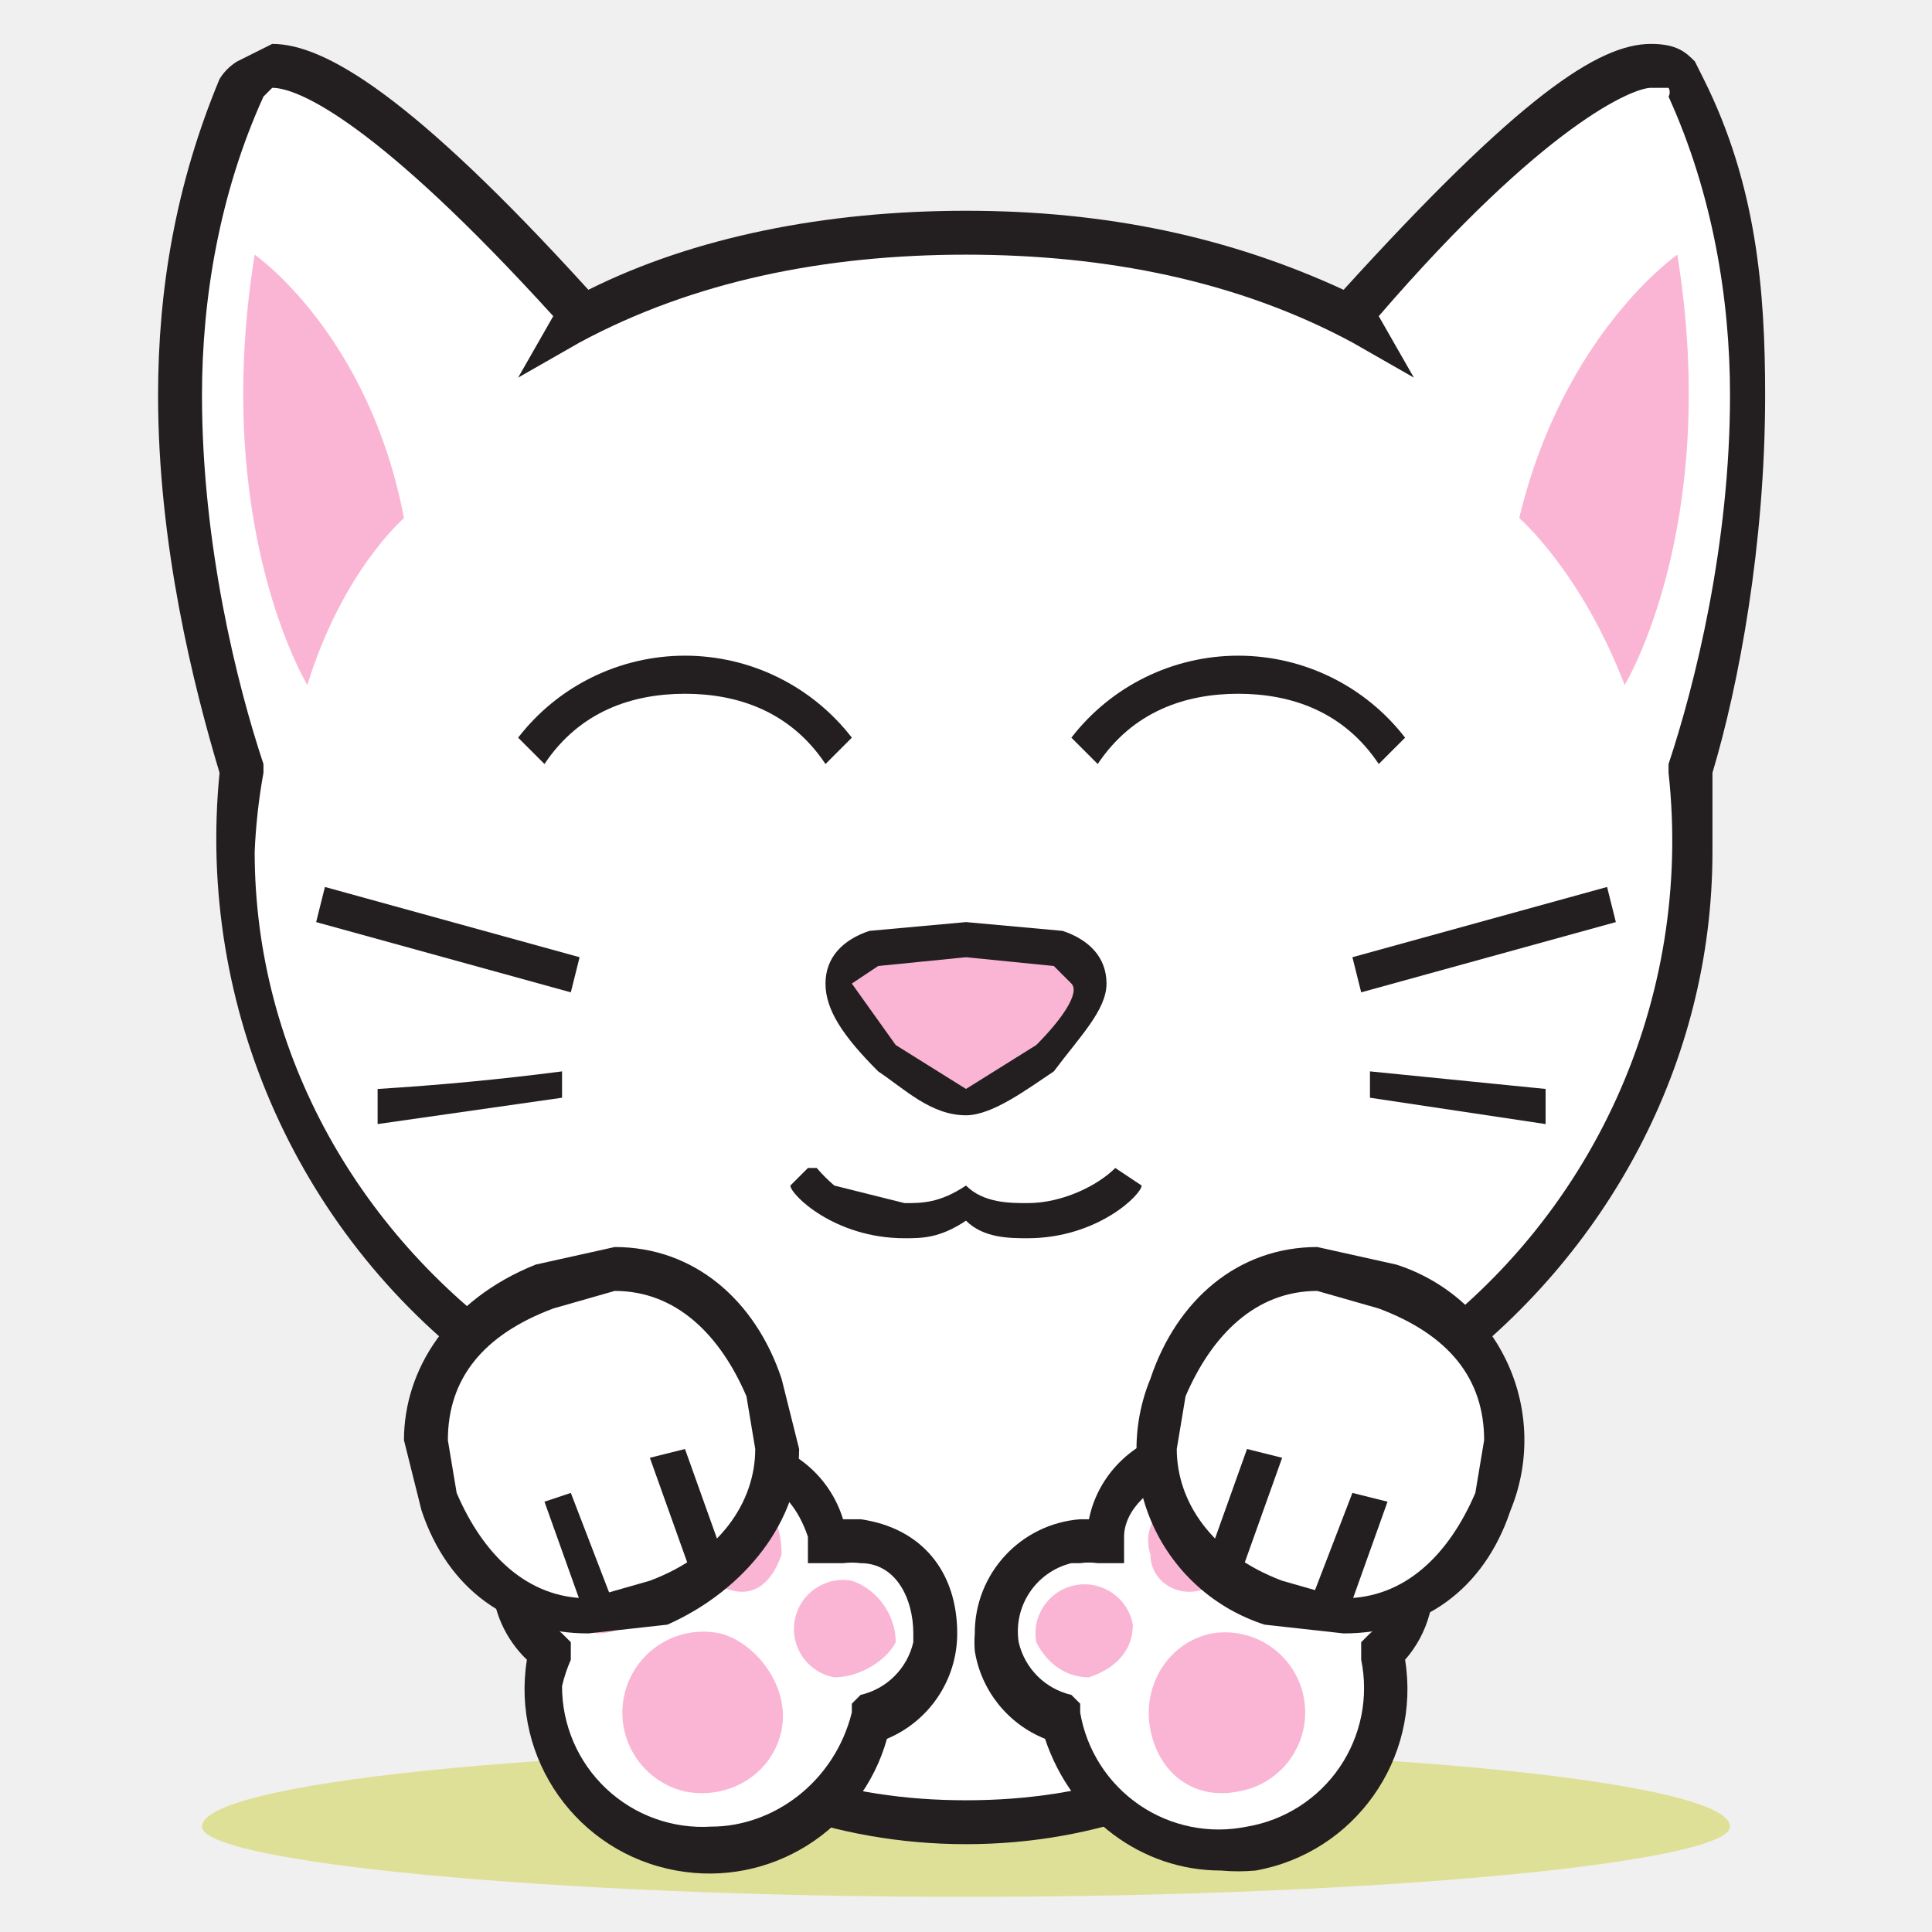
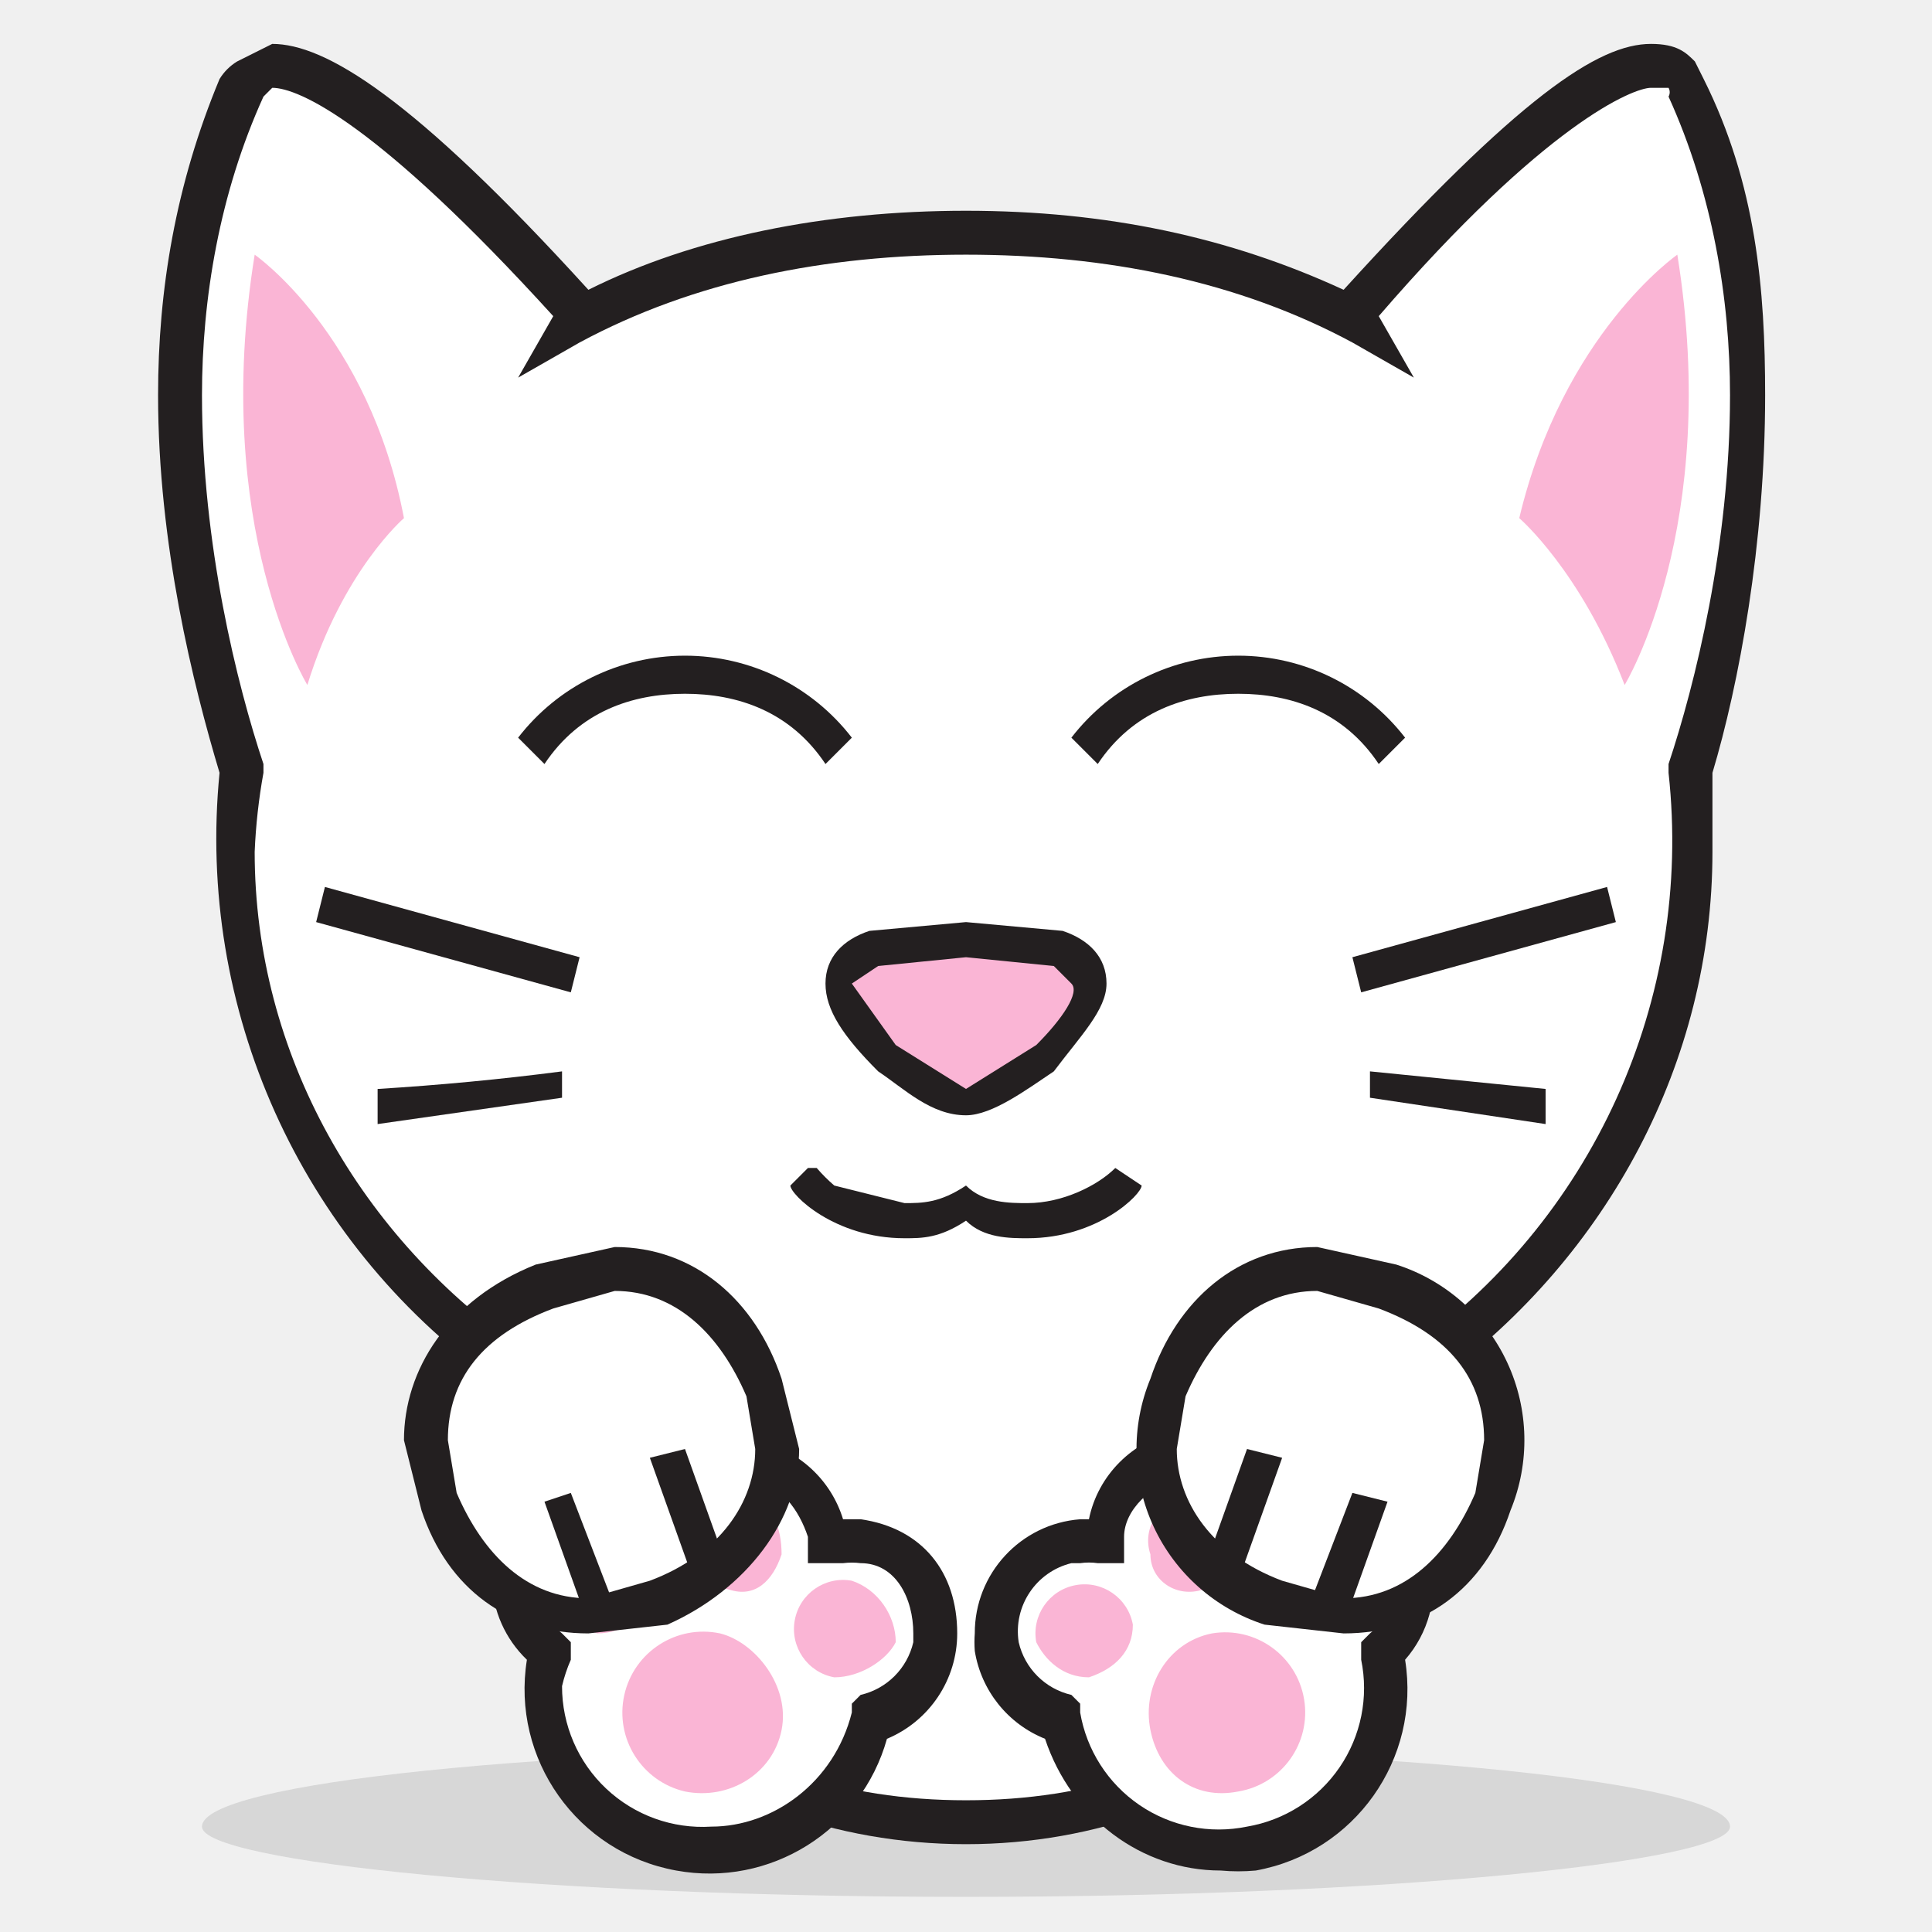
- <svg xmlns="http://www.w3.org/2000/svg" width="220" height="220" viewBox="0 400 220 220" version="1.1" id="svg140">
-   <defs id="defs144" />
-   <rect width="100%" height="100%" fill="rgba(252,252,180,1)" id="rect98" x="-14" y="-8" />
-   <path d="m 197,608 c 0,-5 -39,-9 -87,-9 -48,0 -87,4 -87,9 0,4 39,8 87,8 48,0 87,-4 87,-8" id="path102" style="fill:#dfe098" />
-   <path d="m 192,410 c 0,0 -3,-14 -38,25 l 1,2 a 98,98 0 0 0 -90,0 l 1,-2 C 31,396 28,410 28,410 c -13,28 -5,62 -1,78 a 68,68 0 0 0 0,9 c 0,24 12,45 31,59 a 39,39 0 0 0 0,7 c 0,25 23,45 52,45 29,0 52,-20 52,-45 l -1,-7 c 20,-14 32,-35 32,-59 a 67,67 0 0 0 -1,-9 c 5,-16 13,-50 0,-78" id="path104" style="fill:#ffffff" />
-   <path d="m 55,563 1,-6 A 76,76 0 0 1 25,488 c -3,-10 -7,-26 -7,-43 0,-12 2,-24 7,-36 a 6,6 0 0 1 2,-2 l 4,-2 c 6,0 16,6 36,28 12,-6 27,-9 43,-9 16,0 30,3 43,9 20,-22 29,-28 35,-28 3,0 4,1 5,2 l 1,2 c 6,12 7,24 7,36 0,17 -3,33 -6,43 v 9 c 0,24 -12,46 -31,60 v 6 c 0,26 -24,47 -54,47 -30,0 -55,-21 -55,-47 z M 30,411 c -5,11 -7,23 -7,34 0,17 4,33 7,42 v 1 a 66,66 0 0 0 -1,9 c 0,23 12,44 31,57 l 1,1 v 2 a 37,37 0 0 0 -1,6 c 0,12 6,22 15,30 9,8 21,12 35,12 14,0 26,-4 35,-12 a 39,39 0 0 0 14,-36 v -2 l 1,-1 a 71,71 0 0 0 30,-66 v -1 c 3,-9 7,-25 7,-42 0,-11 -2,-23 -7,-34 l 2,-1 2,-1 -2,1 -2,1 a 1,1 0 0 0 0,-1 h -2 c -2,0 -12,4 -31,26 l 4,7 -7,-4 c -13,-7 -28,-10 -44,-10 -16,0 -31,3 -44,10 l -7,4 4,-7 C 43,414 34,410 31,410 l -1,1" id="path106" style="fill:#231f20" />
-   <path d="m 98,575 a 10,10 0 0 0 -4,0 c 0,-4 -4,-8 -8,-9 -5,-1 -10,1 -12,5 a 10,10 0 0 0 -3,-1 c -6,-1 -11,3 -12,9 a 11,11 0 0 0 3,9 c -2,11 5,20 15,22 10,2 20,-4 22,-14 a 10,10 0 0 0 8,-9 c 1,-5 -3,-11 -9,-12" id="path108" style="fill:#ffffff" />
-   <path d="m 77,613 a 21,21 0 0 1 -17,-24 13,13 0 0 1 -4,-9 l 1,-2 a 13,13 0 0 1 17,-10 13,13 0 0 1 22,5 h 2 c 7,1 11,6 11,13 a 13,13 0 0 1 -8,12 21,21 0 0 1 -24,15 z M 64,592 a 16,16 0 0 0 17,16 c 7,0 14,-5 16,-13 v -1 l 1,-1 a 8,8 0 0 0 6,-6 v -1 c 0,-4 -2,-8 -6,-8 v -3 3 a 8,8 0 0 0 -2,0 h -4 v -3 c -1,-3 -3,-6 -7,-7 a 8,8 0 0 0 -1,0 c -3,0 -6,2 -7,4 l -2,3 -2,-2 a 8,8 0 0 0 -2,-1 8,8 0 0 0 -2,0 c -4,0 -7,3 -8,7 a 8,8 0 0 0 0,1 8,8 0 0 0 3,6 l 1,1 v 2 a 17,17 0 0 0 -1,3" id="path110" style="fill:#231f20" />
-   <path d="m 89,597 c -1,5 -6,8 -11,7 a 9.22,9.22 0 0 1 4,-18 c 4,1 8,6 7,11 M 74,581 c 0,3 -3,5 -6,5 -3,-1 -5,-4 -4,-7 a 5.099,5.099 0 1 1 10,2 m 15,-4 c -1,3 -3,5 -6,4 a 5.099,5.099 0 0 1 2,-10 c 3,0 4,3 4,6 m 13,10 c -1,2 -4,4 -7,4 a 5.59,5.59 0 0 1 2,-11 c 3,1 5,4 5,7" id="path112" style="fill:#fab5d5" />
-   <path d="m 122,575 a 10,10 0 0 1 4,0 c 0,-4 3,-8 8,-9 5,-1 9,1 11,5 a 10,10 0 0 1 4,-1 c 5,-1 11,3 12,9 0,3 -1,7 -3,9 1,11 -5,20 -16,22 -9,2 -19,-4 -21,-14 a 10,10 0 0 1 -8,-9 c -1,-5 3,-11 9,-12" id="path114" style="fill:#ffffff" />
-   <path d="m 119,598 a 13,13 0 0 1 -8,-10 13,13 0 0 1 0,-2 13,13 0 0 1 12,-13 h 1 c 1,-5 5,-9 10,-10 a 12,12 0 0 1 2,0 c 4,0 8,2 10,5 a 13,13 0 0 1 2,0 12,12 0 0 1 3,-1 c 6,0 11,5 12,11 a 13,13 0 0 1 -3,11 21,21 0 0 1 -17,24 22,22 0 0 1 -4,0 c -9,0 -17,-6 -20,-15 z m 3,-20 a 8,8 0 0 0 -6,9 8,8 0 0 0 6,6 l 1,1 v 1 a 16,16 0 0 0 19,13 16,16 0 0 0 13,-19 v -2 l 1,-1 a 8,8 0 0 0 3,-6 l -1,-1 a 8,8 0 0 0 -9,-7 8,8 0 0 0 -2,1 l -3,2 -1,-3 a 8,8 0 0 0 -8,-4 c -4,1 -7,4 -7,7 v 3 h -3 a 7,7 0 0 0 -2,0 h -1 v -3 3" id="path116" style="fill:#231f20" />
-   <path d="m 131,597 c 1,5 5,8 10,7 a 9.124,9.124 0 0 0 -3,-18 c -5,1 -8,6 -7,11 m 14,-16 a 5.59,5.59 0 1 0 11,-2 5.59,5.59 0 1 0 -11,2 m -14,-4 c 0,3 3,5 6,4 a 5.099,5.099 0 0 0 -2,-10 c -3,0 -5,3 -4,6 m -13,10 c 1,2 3,4 6,4 3,-1 5,-3 5,-6 a 5.59,5.59 0 1 0 -11,2 m 6,-75 c 0,4 -9,13 -14,13 -5,0 -15,-9 -15,-13 0,-3 7,-5 15,-5 8,0 14,2 14,5" id="path118" style="fill:#fab5d5" />
-   <path d="m 100,522 c -4,-4 -6,-7 -6,-10 0,-3 2,-5 5,-6 l 11,-1 11,1 c 3,1 5,3 5,6 0,3 -3,6 -6,10 -3,2 -7,5 -10,5 -4,0 -7,-3 -10,-5 z m 18,-3 c 3,-3 5,-6 4,-7 l -2,-2 -10,-1 -10,1 -3,2 5,7 8,5 8,-5" id="path120" style="fill:#231f20" />
-   <path d="m 133,558 c -4,10 0,20 12,25 12,4 21,-2 25,-12 3,-10 0,-20 -12,-25 -12,-4 -21,2 -25,12" id="path122" style="fill:#ffffff" />
-   <path d="m 153,586 -9,-1 a 21,21 0 0 1 -13,-28 c 3,-9 10,-15 19,-15 l 9,2 a 21,21 0 0 1 13,28 c -3,9 -10,14 -19,14 z m -19,-21 c 0,6 4,12 12,15 l 7,2 c 7,0 12,-5 15,-12 l 1,-6 c 0,-7 -4,-12 -12,-15 l -7,-2 c -7,0 -12,5 -15,12 l -1,6" id="path124" style="fill:#231f20" />
-   <path d="m 137,579 5,-14 4,1 -5,14 -4,-1 m 12,4 5,-13 4,1 -5,14 -4,-2" id="path126" style="fill:#231f20" />
-   <path d="m 87,558 c 3,10 0,20 -12,25 -12,4 -21,-2 -25,-12 -4,-10 0,-20 12,-25 12,-4 21,2 25,12" id="path128" style="fill:#ffffff" />
-   <path d="m 48,572 -2,-8 c 0,-8 5,-16 15,-20 l 9,-2 c 9,0 16,6 19,15 l -2,1 -2,1 c -3,-7 -8,-12 -15,-12 l -7,2 c -8,3 -12,8 -12,15 l 1,6 c 3,7 8,12 15,12 l 7,-2 c 8,-3 12,-9 12,-15 l -1,-6 2,-1 2,-1 2,8 c 0,8 -6,16 -15,20 l -9,1 c -9,0 -16,-5 -19,-14" id="path130" style="fill:#231f20" />
-   <path d="m 74,566 4,-1 5,14 -4,1 -5,-14 m -12,5 3,-1 5,13 -3,2 -5,-14 m 92,-62 29,-8 1,4 -29,8 -1,-4 m 2,16 v -3 l 10,1 10,1 v 4 l -20,-3 m -120,-20 1,-4 29,8 -1,4 -29,-8 m 7,19 a 310,310 0 0 0 21,-2 v 3 l -21,3 v -4" id="path132" style="fill:#231f20" />
-   <path d="m 35,478 c 0,0 -11,-18 -6,-49 0,0 13,9 17,30 0,0 -7,6 -11,19 m 150,0 c 0,0 11,-18 6,-49 0,0 -13,9 -18,30 0,0 7,6 12,19" id="path134" style="fill:#fab5d5" />
-   <path d="m 78,479 c -6,0 -12,2 -16,8 l -3,-3 a 24,24 0 0 1 38,0 l -3,3 c -4,-6 -10,-8 -16,-8 m 63,0 c -6,0 -12,2 -16,8 l -3,-3 a 24,24 0 0 1 38,0 l -3,3 c -4,-6 -10,-8 -16,-8 m -14,54 c -2,2 -6,4 -10,4 -2,0 -5,0 -7,-2 -3,2 -5,2 -7,2 l -8,-2 a 19,19 0 0 1 -2,-2 h -1 l -2,2 c 0,1 5,6 13,6 2,0 4,0 7,-2 2,2 5,2 7,2 8,0 13,-5 13,-6 l -3,-2" id="path136" style="fill:#231f20" />
+ <svg xmlns="http://www.w3.org/2000/svg" width="220" height="220" viewBox="0 400 220 220">
+   <rect width="100%" height="100%" fill="rgba(252,252,180,1)" x="-14" y="-8" />
+   <path d="M197 608c0-5-39-9-87-9s-87 4-87 9c0 4 39 8 87 8s87-4 87-8" fill="#0000001b" />
+   <path d="M192 410s-3-14-38 25l1 2a98 98 0 0 0-90 0l1-2c-35-39-38-25-38-25-13 28-5 62-1 78a68 68 0 0 0 0 9c0 24 12 45 31 59a39 39 0 0 0 0 7c0 25 23 45 52 45s52-20 52-45l-1-7c20-14 32-35 32-59a67 67 0 0 0-1-9c5-16 13-50 0-78" fill="#fff" />
+   <path d="M55 563l1-6a76 76 0 0 1-31-69c-3-10-7-26-7-43 0-12 2-24 7-36a6 6 0 0 1 2-2l4-2c6 0 16 6 36 28 12-6 27-9 43-9s30 3 43 9c20-22 29-28 35-28 3 0 4 1 5 2l1 2c6 12 7 24 7 36 0 17-3 33-6 43v9c0 24-12 46-31 60v6c0 26-24 47-54 47s-55-21-55-47zM30 411c-5 11-7 23-7 34 0 17 4 33 7 42v1a66 66 0 0 0-1 9c0 23 12 44 31 57l1 1v2a37 37 0 0 0-1 6c0 12 6 22 15 30s21 12 35 12 26-4 35-12a39 39 0 0 0 14-36v-2l1-1a71 71 0 0 0 30-66v-1c3-9 7-25 7-42 0-11-2-23-7-34l2-1 2-1-2 1-2 1a1 1 0 0 0 0-1h-2c-2 0-12 4-31 26l4 7-7-4c-13-7-28-10-44-10s-31 3-44 10l-7 4 4-7c-20-22-29-26-32-26l-1 1" fill="#231f20" />
+   <path d="M98 575a10 10 0 0 0-4 0c0-4-4-8-8-9-5-1-10 1-12 5a10 10 0 0 0-3-1c-6-1-11 3-12 9a11 11 0 0 0 3 9c-2 11 5 20 15 22s20-4 22-14a10 10 0 0 0 8-9c1-5-3-11-9-12" fill="#fff" />
+   <path d="M77 613a21 21 0 0 1-17-24 13 13 0 0 1-4-9l1-2a13 13 0 0 1 17-10 13 13 0 0 1 22 5h2c7 1 11 6 11 13a13 13 0 0 1-8 12 21 21 0 0 1-24 15zm-13-21a16 16 0 0 0 17 16c7 0 14-5 16-13v-1l1-1a8 8 0 0 0 6-6v-1c0-4-2-8-6-8v-3 3a8 8 0 0 0-2 0h-4v-3c-1-3-3-6-7-7a8 8 0 0 0-1 0c-3 0-6 2-7 4l-2 3-2-2a8 8 0 0 0-2-1 8 8 0 0 0-2 0c-4 0-7 3-8 7a8 8 0 0 0 0 1 8 8 0 0 0 3 6l1 1v2a17 17 0 0 0-1 3" fill="#231f20" />
+   <path d="M89 597c-1 5-6 8-11 7a9.22 9.22 0 0 1 4-18c4 1 8 6 7 11m-15-16c0 3-3 5-6 5-3-1-5-4-4-7a5.099 5.099 0 1 1 10 2m15-4c-1 3-3 5-6 4a5.099 5.099 0 0 1 2-10c3 0 4 3 4 6m13 10c-1 2-4 4-7 4a5.59 5.59 0 0 1 2-11c3 1 5 4 5 7" fill="#fab5d5" />
+   <path d="M122 575a10 10 0 0 1 4 0c0-4 3-8 8-9s9 1 11 5a10 10 0 0 1 4-1c5-1 11 3 12 9 0 3-1 7-3 9 1 11-5 20-16 22-9 2-19-4-21-14a10 10 0 0 1-8-9c-1-5 3-11 9-12" fill="#fff" />
+   <path d="M119 598a13 13 0 0 1-8-10 13 13 0 0 1 0-2 13 13 0 0 1 12-13h1c1-5 5-9 10-10a12 12 0 0 1 2 0c4 0 8 2 10 5a13 13 0 0 1 2 0 12 12 0 0 1 3-1c6 0 11 5 12 11a13 13 0 0 1-3 11 21 21 0 0 1-17 24 22 22 0 0 1-4 0c-9 0-17-6-20-15zm3-20a8 8 0 0 0-6 9 8 8 0 0 0 6 6l1 1v1a16 16 0 0 0 19 13 16 16 0 0 0 13-19v-2l1-1a8 8 0 0 0 3-6l-1-1a8 8 0 0 0-9-7 8 8 0 0 0-2 1l-3 2-1-3a8 8 0 0 0-8-4c-4 1-7 4-7 7v3h-3a7 7 0 0 0-2 0h-1v-3 3" fill="#231f20" />
+   <path d="M131 597c1 5 5 8 10 7a9.124 9.124 0 0 0-3-18c-5 1-8 6-7 11m14-16a5.59 5.59 0 1 0 11-2 5.59 5.59 0 1 0-11 2m-14-4c0 3 3 5 6 4a5.099 5.099 0 0 0-2-10c-3 0-5 3-4 6m-13 10c1 2 3 4 6 4 3-1 5-3 5-6a5.59 5.59 0 1 0-11 2m6-75c0 4-9 13-14 13s-15-9-15-13c0-3 7-5 15-5s14 2 14 5" fill="#fab5d5" />
+   <path d="M100 522c-4-4-6-7-6-10s2-5 5-6l11-1 11 1c3 1 5 3 5 6s-3 6-6 10c-3 2-7 5-10 5-4 0-7-3-10-5zm18-3c3-3 5-6 4-7l-2-2-10-1-10 1-3 2 5 7 8 5 8-5" fill="#231f20" />
+   <path d="M133 558c-4 10 0 20 12 25 12 4 21-2 25-12 3-10 0-20-12-25-12-4-21 2-25 12" fill="#fff" />
+   <path d="M153 586l-9-1a21 21 0 0 1-13-28c3-9 10-15 19-15l9 2a21 21 0 0 1 13 28c-3 9-10 14-19 14zm-19-21c0 6 4 12 12 15l7 2c7 0 12-5 15-12l1-6c0-7-4-12-12-15l-7-2c-7 0-12 5-15 12l-1 6" fill="#231f20" />
+   <path d="M137 579l5-14 4 1-5 14-4-1m12 4l5-13 4 1-5 14-4-2" fill="#231f20" />
+   <path d="M87 558c3 10 0 20-12 25-12 4-21-2-25-12s0-20 12-25c12-4 21 2 25 12" fill="#fff" />
+   <path d="M48 572l-2-8c0-8 5-16 15-20l9-2c9 0 16 6 19 15l-2 1-2 1c-3-7-8-12-15-12l-7 2c-8 3-12 8-12 15l1 6c3 7 8 12 15 12l7-2c8-3 12-9 12-15l-1-6 2-1 2-1 2 8c0 8-6 16-15 20l-9 1c-9 0-16-5-19-14" fill="#231f20" />
+   <path d="M74 566l4-1 5 14-4 1-5-14m-12 5l3-1 5 13-3 2-5-14m92-62l29-8 1 4-29 8-1-4m2 16v-3l10 1 10 1v4l-20-3M36 505l1-4 29 8-1 4-29-8m7 19a310 310 0 0 0 21-2v3l-21 3v-4" fill="#231f20" />
+   <path d="M35 478s-11-18-6-49c0 0 13 9 17 30 0 0-7 6-11 19m150 0s11-18 6-49c0 0-13 9-18 30 0 0 7 6 12 19" fill="#fab5d5" />
+   <path d="M78 479c-6 0-12 2-16 8l-3-3a24 24 0 0 1 38 0l-3 3c-4-6-10-8-16-8m63 0c-6 0-12 2-16 8l-3-3a24 24 0 0 1 38 0l-3 3c-4-6-10-8-16-8m-14 54c-2 2-6 4-10 4-2 0-5 0-7-2-3 2-5 2-7 2l-8-2a19 19 0 0 1-2-2h-1l-2 2c0 1 5 6 13 6 2 0 4 0 7-2 2 2 5 2 7 2 8 0 13-5 13-6l-3-2" fill="#231f20" />
</svg>
